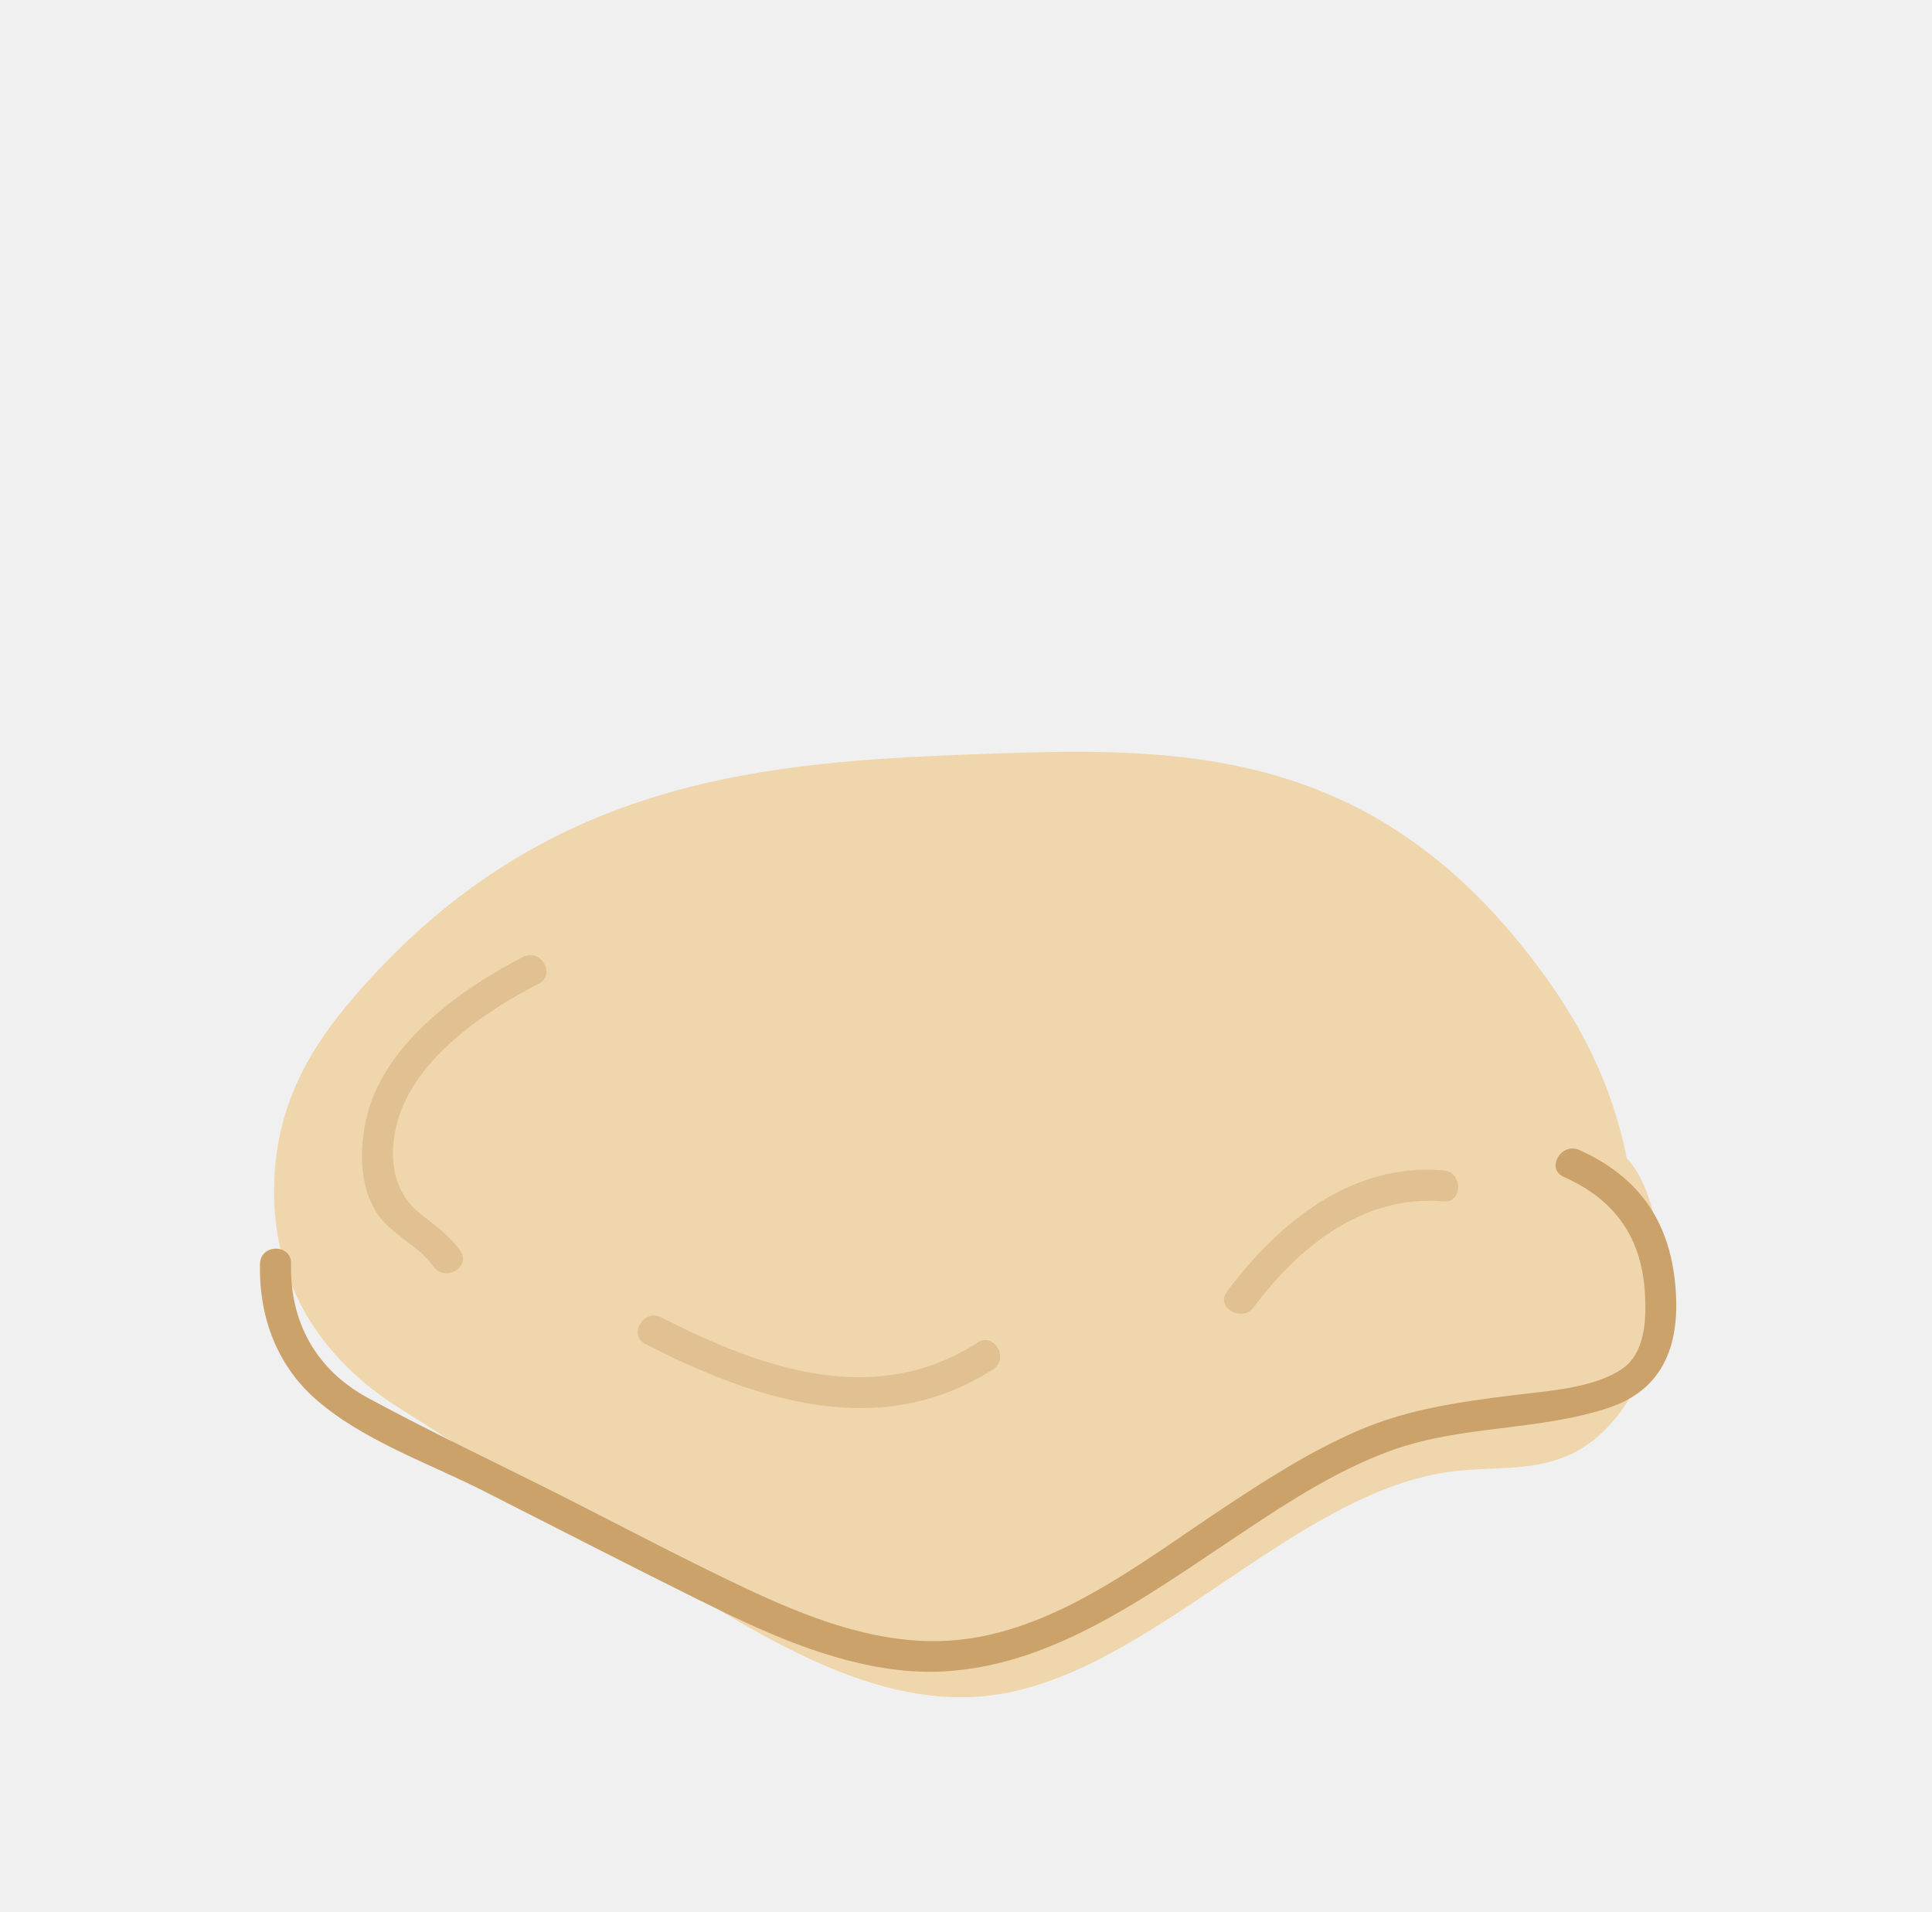
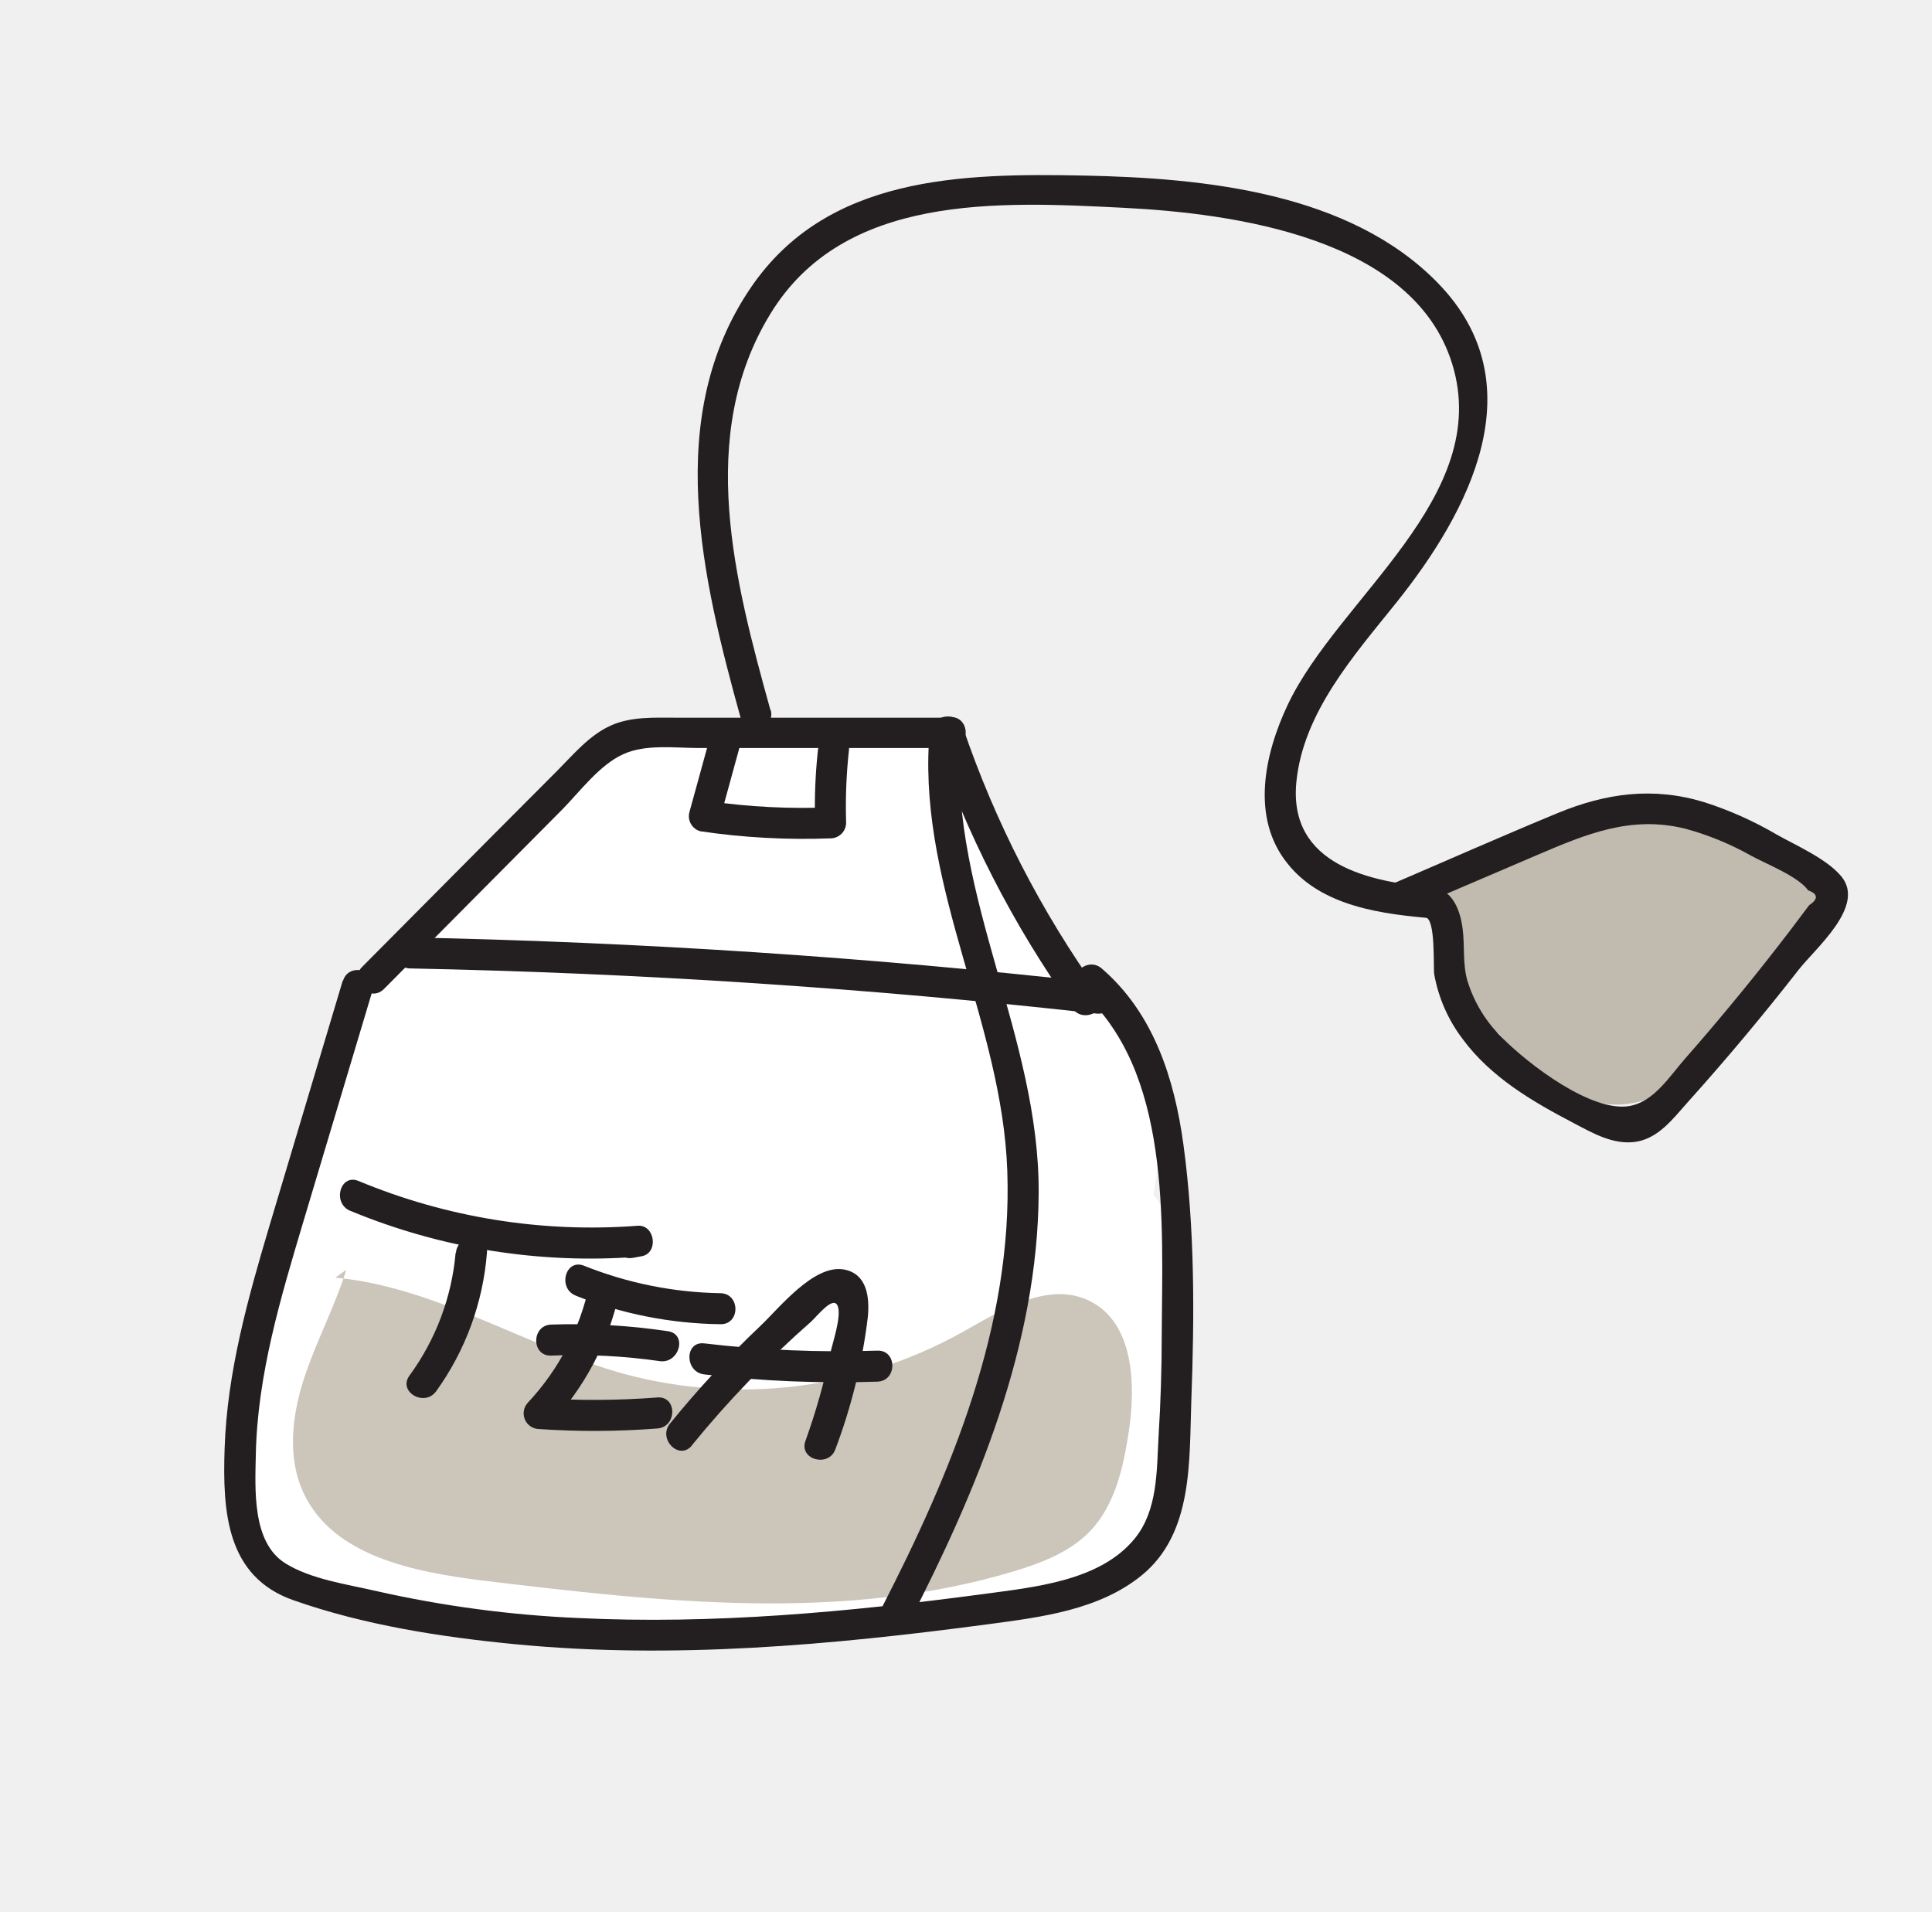
<svg xmlns="http://www.w3.org/2000/svg" id="Layer_1" data-name="Layer 1" viewBox="0 0 311.45 308.18">
  <defs>
-     <style>.cls-1{fill:#efd6ac;}.cls-2{fill:#cca26b;}.cls-3{opacity:0.4;}</style>
+     <style>.cls-1{fill:#fff;}.cls-2{opacity:0.3;}.cls-3{fill:#4f3c18;}.cls-4{fill:#231f20;}.cls-5{fill:#edcc7c;}</style>
  </defs>
-   <path class="cls-1" d="M262.66,188.94c-2.7-15.94-9.87-27.13-17.05-36.13-27-33.84-58.64-32.36-90.55-31.14-34.27,1.31-68.83,4.83-98.35,39.46-5.76,6.76-12,15.89-12.49,29.09-.76,19.36,10.56,30.69,19.92,36.61l41.78,26.46c17.67,11.19,35.86,22.51,54.36,19.93,25.45-3.55,48.61-33,74.07-36.06,6.3-.76,12.71.11,18.85-2.72s12.24-10.41,14.15-22.31-2.37-27.31-8.68-27" />
-   <path class="cls-2" d="M41.91,203.66c-.2,8.29,2.54,16.15,8.83,21.75,7.53,6.71,18.29,10.41,27.19,14.92,11.53,5.84,23,11.76,34.59,17.51,10.16,5.05,20.78,10,32.17,11.34,20.2,2.41,37.21-9.86,53.14-20.5,8.39-5.61,17-11.45,26.53-14.89,11.34-4.09,23.7-3.08,35.09-6.9,9.56-3.22,11.64-11.53,10.49-20.92-1.2-9.87-6.36-16.57-15.34-20.59-2.92-1.3-5.46,3-2.53,4.32,8.33,3.73,12.65,9.82,13.12,19.06.21,4,0,9.38-3.68,11.89-4.57,3.13-12,3.56-17.35,4.23-8.63,1.08-16.95,2.19-25,5.64-7.77,3.32-14.91,7.9-21.93,12.56-13.61,9-28.5,21-45.59,21.45-11,.31-21.66-3.89-31.48-8.52s-19.54-9.78-29.28-14.72c-10.54-5.33-21.29-10.38-31.66-16-8.26-4.51-12.52-12.19-12.3-21.59.08-3.22-4.92-3.22-5,0Z" />
-   <g class="cls-3">
-     <path class="cls-2" d="M232.67,188.66c-14.74-1.25-26.52,8.37-34.88,19.53-1.93,2.58,2.41,5.07,4.32,2.53,7.35-9.82,17.65-18.15,30.56-17.06,3.2.26,3.19-4.74,0-5Z" />
+   <path class="cls-1" d="M97.39,133.6c0-2.58,3.43-3.43,6-3.47,13.41-.22,28.63-2.95,42-3.17,8.13,10.78,10,21.14,17.47,32.37,5,7.51,14.19,18.89,14,27.91-.13,6.28-2.67,13.22.84,18.42l.34-6.64c-.3,6.63,2.08,13.08,2.68,19.7a37.09,37.09,0,0,1-8,26.28l6.41-4.79c-5.41,6-14.08,7.65-22.11,8.72a461.15,461.15,0,0,1-79.14,3.67c-9.65-.39-19.81-1.25-27.79-6.7a7.71,7.71,0,0,1-2.44-2.38,8.09,8.09,0,0,1-.7-4.23,49.12,49.12,0,0,1,4.38-18.69c2.19-4.81,5.25-9.72,4.49-14.95-1.57,2.14.27,5.55-1.3,7.69.18-9.75.41-20.34,4-29.4,2.19-5.53,4.41-11.11,7.71-16.06s7.42-9,11.58-13.08l16.31-16.07a66.87,66.87,0,0,0,8.54-9.58" />
+   <path class="cls-1" d="M107,136.26l-.28.58-3.58,3.59c1.33-1-.77-.34,1.9-.34,1.72,0,3.45-.14,5.16-.25,3.84-.26,7.67-.63,11.5-1,7.89-.8,15.77-1.67,23.7-1.86l-8.63-5c4.84,6.64,7.94,14,11.42,21.38,3.12,6.62,7.13,12.47,11.23,18.5,3,4.46,7.22,10.09,7.45,15.35.16,3.73-1,7.45-1,11.18a24.67,24.67,0,0,0,3.22,12.28c5.09,9,18.15,4.54,18.63-5l.34-6.64h-20c-.08,7.81,2.86,15.25,2.82,23,0,6.77-2.69,12.63-6.76,17.93-6,7.81,5.86,19.51,13.68,13.68l6.41-4.79-12.12-15.7c-3.85,3.94-9.39,4.88-14.66,5.71-6.49,1-13.06,1.63-19.6,2.23-15.09,1.37-30.26,2-45.41,1.86-7-.05-14-.14-21-.71A47.17,47.17,0,0,1,63,240.78c-2.51-.69-4.7-2.41-7.08-3.08q-2.5-1.84,1.15,3.05v-1.46c.42-1.25.17-3,.38-4.32A40.78,40.78,0,0,1,60,225.65c2.78-6.64,6.42-12.5,5.86-20-.33-4.43-2.87-8.41-7.34-9.64-4-1.09-9.47.63-11.29,4.59-1.9,4.14-1.63,7.31-2.14,11.58l1.37-5.05-.54,1.16,18.64,5.05c.29-15.35,2.31-31,12.5-43.25,10.56-12.74,24.59-22.39,34.29-35.89,3.15-4.39.76-11.14-3.59-13.68-5-3-10.52-.82-13.68,3.58-4.86,6.77-11.94,12.44-17.86,18.27-6.36,6.27-13,12.37-18.07,19.75-10.55,15.21-13.25,33.19-13.59,51.22-.19,9.42,14.38,14.29,18.63,5,1.9-4.14,1.63-7.3,2.14-11.57l-1.37,5,.54-1.16-18.64-5c.24,3.2-1.13,5.64-2.45,8.46a68.1,68.1,0,0,0-4.59,12.11c-2,8.07-3.77,18.62,2.47,25.29,10.8,11.53,30.92,11.05,45.34,11.35a462.16,462.16,0,0,0,53.14-2c15.6-1.48,34.76-1.62,46.48-13.62a10,10,0,0,0,.78-13.13c-2.82-3.54-8.85-5.6-12.9-2.58l-6.42,4.79L181.41,250a46.7,46.7,0,0,0,9.33-24.71c.76-9-2.74-17.43-2.65-26.31.12-12.94-19.36-12.8-20,0l-.34,6.64,18.64-5c-2.17-3.83.79-11.42.35-15.88-.66-6.63-3.6-12.77-7.05-18.39-3-4.94-6.65-9.49-9.66-14.45-3.58-5.9-6.09-12.33-9.1-18.53-3.14-6.44-7.37-16-15.49-16.4-6.92-.35-14.15.88-21,1.59s-14,1.1-21,1.58c-6.82.47-14.17,3.24-15.65,10.81-1,5.3,1.5,10.8,7,12.3,4.9,1.35,11.26-1.65,12.3-7Z" />
+   <g class="cls-2">
+     <path class="cls-3" d="M258.38,151.24c8.18-1.88,14.87,4.79,23.05,4.87l-5-18.63c-7.51,4-13.51,12-19.4,18-7.7,7.79,2.61,22.51,12.12,15.7l9-6.43L266,149q-6.87,5.81-13.48,11.89c-5.49,5.06-2.74,15,4.41,16.72,7.41,1.82,15.82-2.21,17.25-10.2,1.56-8.81-6.54-15.23-14.69-11.3L261,156l-2.66-.36a12.64,12.64,0,0,0-3.91.33,10.38,10.38,0,0,0-6.65,5.24l13.68-3.59c-6.93-3.87-8.68-13.23-18.63-10.4-3.2.9-6.29,3.61-7,7l-.15.73,18.28-2.39c.71,1.09-1.05,2.8-1.76,3.33,3.61-2.71,5.87-6.65,4.6-11.29-1.13-4.1-5.29-7.55-9.64-7.34-1.52.07-3,.18-4.52.35-4,.44-7.52,2.14-9.13,6.15-1.37,3.4-1,8.4,2.06,10.92,7.34,5.94,15.74,8.74,25.2,6.86,8.32-1.65,14.78-6.59,23.57-6.42v-20h-3.08c-12.87,0-12.89,20,0,20h3.08c12.88,0,12.87-19.74,0-20-7.8-.15-14.54,1.78-21.64,4.74-4.06,1.69-9,3.89-13,.68l-7.08,17.07c1.51-.17,3-.28,4.52-.35l-5-18.64c-7.56,5.7-10.92,15.54-5.42,24,4.36,6.73,16.44,6.5,18.28-2.39l.15-.73-7,7,.83-.23-7.7-1,.7.49-3.58-3.58c3.52,5.27,7.37,9.58,13,12.72,4.5,2.52,11.19,1.31,13.68-3.59l.28-.56-6,4.6c-5.42,1.15,2.26.48,3.5.3a21.87,21.87,0,0,0,6.73-2.28L254.86,162.1l1.89-2.63,5.05-1.36.42.22,4.41,16.72q6.62-6.11,13.48-11.9c8.59-7.24-2.86-22.33-12.12-15.7l-9,6.43,12.12,15.71,8.24-8.35c2.22-2.25,4.3-5,7.11-6.49,9-4.74,4.55-18.54-5.05-18.64-4,0-8.23-3.58-12.27-4.43a36.76,36.76,0,0,0-16.1.27c-12.54,2.89-7.23,22.17,5.32,19.29Z" />
  </g>
-   <g class="cls-3">
-     <path class="cls-2" d="M157.59,216.43c-16.63,10.68-34.83,4.17-51-4.07-2.86-1.46-5.39,2.85-2.52,4.31,17.73,9.06,37.83,15.76,56,4.07,2.7-1.73.19-6.06-2.53-4.31Z" />
+   <path class="cls-4" d="M153.29,115.69l-29,0c-5.15,0-10.3,0-15.45,0-3.47,0-7.1-.19-10.34,1.25-3.48,1.55-6.06,4.68-8.68,7.31L79.59,134.51,58.36,155.88c-2.27,2.29,1.27,5.83,3.54,3.54l19.17-19.3,9.59-9.65c2.93-3,6-7.16,9.8-8.89,3.65-1.67,8.33-1,12.28-1l13.52,0,27,0c3.22,0,3.22-5,0-5Z" />
+   <g class="cls-2">
+     <path class="cls-3" d="M55.82,204.69c-1.85,6-4.9,11.62-6.84,17.62s-2.7,12.76,0,18.45c4.77,10.05,17.62,12.62,28.66,14,28.63,3.46,58.25,6.84,85.86-1.49,4.5-1.36,9.08-3.13,12.31-6.54,3.92-4.16,5.25-10.08,6.12-15.73,1.22-7.86.84-17.83-6.32-21.31-6.66-3.24-14.19,1.53-20.65,5.15a73,73,0,0,1-54.09,6.7c-15.93-4.31-30.38-14.05-46.81-15.59" />
  </g>
-   <g class="cls-3">
-     <path class="cls-2" d="M74.18,201.6c-1.79-2.52-4-4-6.38-5.91-4.69-3.61-5.23-9.67-3.66-15.12,2.87-10,14-17.52,22.7-22,2.86-1.47.34-5.78-2.52-4.31-9.89,5.07-21.91,13.7-25,25-1.37,5-1.54,11,1.06,15.66,2.29,4.07,6.86,5.53,9.49,9.23,1.85,2.6,6.19.1,4.31-2.53Z" />
-   </g>
+   <path class="cls-5" d="M152.81,117.89a161.8,161.8,0,0,0,22.24,43.43" />
+   <path class="cls-4" d="M150.39,118.56a169.48,169.48,0,0,0,22.5,44c1.85,2.59,6.19.1,4.32-2.53a164.48,164.48,0,0,1-22-42.83c-1-3-5.86-1.73-4.83,1.33Z" />
+   <path class="cls-4" d="M55.24,158.12q-5.88,19.68-11.77,39.37c-3.49,11.74-6.86,23.72-7.26,36-.34,10.21.28,20.7,11.14,24.48,11.39,4,23.7,5.91,35.66,7.07,25.46,2.47,51.11.14,76.38-3.23,8.47-1.13,17.8-2.28,24.66-7.87,8.33-6.79,7.65-18.48,8-28.24.51-13.64.57-27.62-1.27-41.16-1.45-10.65-4.8-21.2-13.17-28.42-2.42-2.09-6,1.43-3.53,3.54,14.84,12.81,13.28,37.62,13.2,55.37q0,8.25-.51,16.48c-.31,5.56-.12,11.9-3.81,16.46-5.61,6.93-16.3,7.87-24.52,9-21.61,2.87-43.45,4.92-65.27,3.85a183.6,183.6,0,0,1-32.35-4.31C56.1,255.41,50.11,254.59,46,252c-5.4-3.36-4.87-11.94-4.76-17.54.26-12.83,4-25.26,7.64-37.46q5.61-18.78,11.24-37.55c.92-3.09-3.9-4.41-4.83-1.33Z" />
+   <path class="cls-4" d="M124.18,114.4c-5.69-20.54-12-44.18,0-63.79C136,31.17,161,32.49,181,33.49c17.76.88,46.81,4.78,53.1,25.16,6.62,21.46-18.41,37.77-26.53,55-3.71,7.87-6,18.16,0,25.57,5.57,7,15.43,8.16,23.73,8.85,3.21.26,3.19-4.74,0-5-10.43-.86-23.62-3.61-22.32-17,1.09-11.19,9.29-20.41,16-28.78,11.91-14.82,22.66-35.31,6.88-51.6-14.27-14.73-37.83-17-57.16-17.39-19.71-.39-41.36.05-53.62,18-14.26,20.86-7.88,47-1.67,69.48.86,3.09,5.69,1.78,4.83-1.33Z" />
+   <path class="cls-4" d="M226.37,147l21.37-9.15c8-3.42,15.22-6.45,24-4.25A46.49,46.49,0,0,1,282.4,138c2.35,1.26,7.57,3.34,9.08,5.52q2.43.88.14,2.43l-1.11,1.48c-1.35,1.81-2.71,3.6-4.1,5.37q-3.69,4.75-7.53,9.37-3.54,4.28-7.2,8.44c-2.57,2.93-5.06,7-9,7.68-6.08,1.06-16.25-6.7-20.45-10.94a21.7,21.7,0,0,1-5.71-9.37c-.76-2.78-.37-5.5-.74-8.31-.47-3.54-2-6.91-6.07-6.79-3.21.1-3.22,5.1,0,5,1.78-.05,1.31,8.07,1.5,9.2a24.31,24.31,0,0,0,4.55,10.37c4.54,6.19,11.31,10.14,18,13.63,3,1.58,6.25,3.45,9.78,3,3.82-.51,6.19-3.8,8.59-6.47q9.27-10.32,17.8-21.26c2.74-3.52,10.88-10.28,6.9-15.08-2.36-2.84-7.2-4.93-10.38-6.72a58.08,58.08,0,0,0-11.75-5.25c-8.21-2.49-15.77-1.46-23.63,1.78-9.12,3.77-18.16,7.78-27.24,11.67-2.95,1.26-.41,5.57,2.52,4.31Z" />
+   <path class="cls-4" d="M56.49,195.19a101,101,0,0,0,46.31,7.4l-.67-4.91-1.41.26c-3.16.59-1.82,5.41,1.33,4.82l1.41-.26c2.75-.51,2.15-5.12-.66-4.91a97.68,97.68,0,0,1-45-7.22c-3-1.23-4.27,3.6-1.33,4.82Z" />
+   <path class="cls-4" d="M73.45,201.94A39.31,39.31,0,0,1,66,221.75c-1.89,2.61,2.44,5.11,4.31,2.52a44.1,44.1,0,0,0,8.19-22.33c.28-3.21-4.72-3.19-5,0Z" />
+   <path class="cls-4" d="M95,207.1a39.79,39.79,0,0,1-9.9,19,2.53,2.53,0,0,0,1.77,4.26,132.35,132.35,0,0,0,19.1-.09c3.19-.25,3.22-5.25,0-5a132.35,132.35,0,0,1-19.1.09l1.77,4.27a44.73,44.73,0,0,0,11.18-21.16c.69-3.14-4.13-4.48-4.82-1.33Z" />
+   <path class="cls-4" d="M88.85,218.52a95.75,95.75,0,0,1,17.5.89c3.15.46,4.51-4.36,1.33-4.82a102.25,102.25,0,0,0-18.83-1.07c-3.2.11-3.22,5.11,0,5Z" />
+   <path class="cls-4" d="M92.79,208.85a65.56,65.56,0,0,0,23.35,4.61c3.22.06,3.22-4.94,0-5a61.81,61.81,0,0,1-22-4.43c-3-1.19-4.29,3.64-1.33,4.82Z" />
+   <path class="cls-4" d="M111.52,233a166,166,0,0,1,19.21-19.93c1-.9,3.65-4.37,4.33-2.5.61,1.69-.85,5.87-1.22,7.63a106.05,106.05,0,0,1-4,14.08c-1.08,3,3.75,4.34,4.83,1.33a91.1,91.1,0,0,0,5.23-21.31c.3-3.17-.1-7-3.9-7.67-4.85-.81-10.36,6.21-13.43,9.11A165.48,165.48,0,0,0,108,229.49c-2,2.47,1.49,6,3.53,3.53Z" />
+   <path class="cls-4" d="M113.52,221.55a186.08,186.08,0,0,0,27.92,1.17c3.21-.1,3.22-5.1,0-5a186.08,186.08,0,0,1-27.92-1.17c-3.19-.37-3.16,4.63,0,5Z" />
+   <path class="cls-4" d="M114.75,117.78l-3.6,13.09A2.52,2.52,0,0,0,112.9,134a113.86,113.86,0,0,0,21,1.14,2.53,2.53,0,0,0,2.5-2.5,83.85,83.85,0,0,1,.46-11.75c.34-3.2-4.66-3.17-5,0a83.85,83.85,0,0,0-.46,11.75l2.5-2.5a107.3,107.3,0,0,1-19.7-1L116,132.2l3.59-13.09c.85-3.11-4-4.43-4.82-1.33Z" />
+   <path class="cls-4" d="M66.12,156.11q55.46,1.11,110.64,7.28c3.2.36,3.17-4.65,0-5q-55.12-6.16-110.64-7.28c-3.22-.06-3.22,4.94,0,5Z" />
+   <path class="cls-4" d="M149.74,119.69c-1.37,23.88,11.79,45.35,12.64,69,.9,25-9.07,48.76-20.26,70.53-1.47,2.86,2.84,5.39,4.32,2.52,11.06-21.52,20.87-44.85,21-69.45.13-25-14.13-47.6-12.69-72.57.18-3.22-4.82-3.21-5,0Z" />
</svg>
